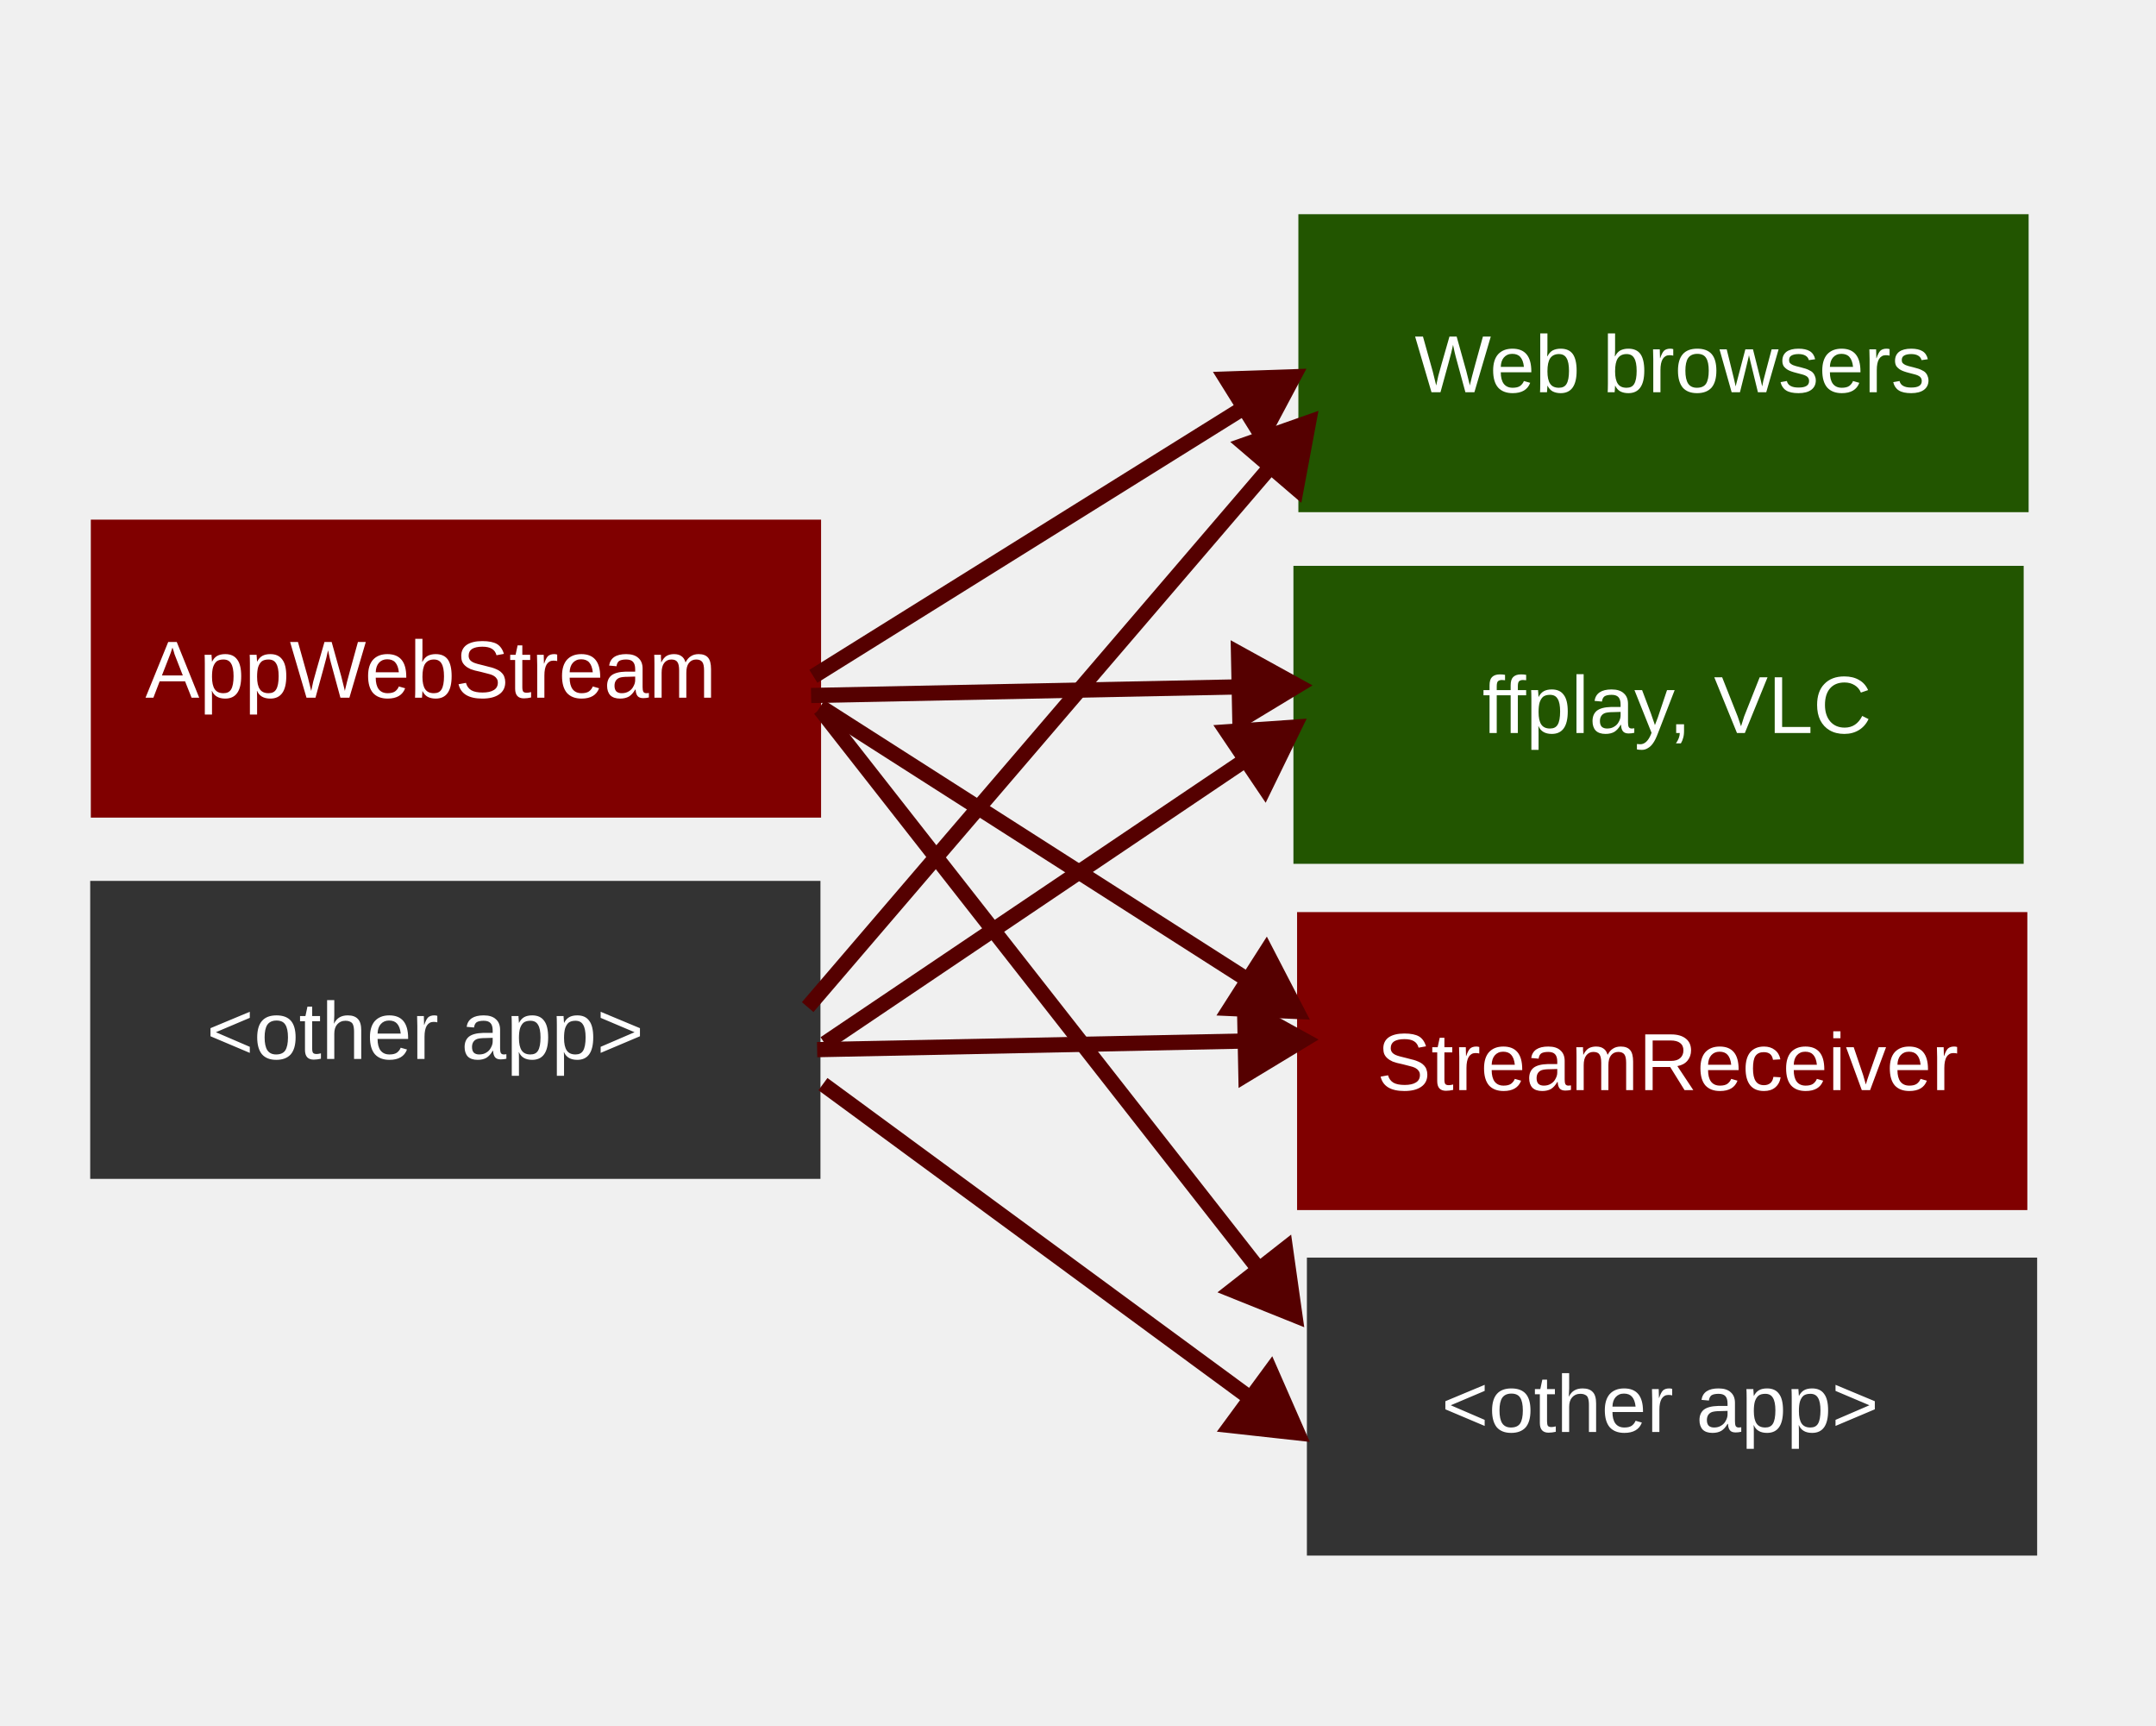
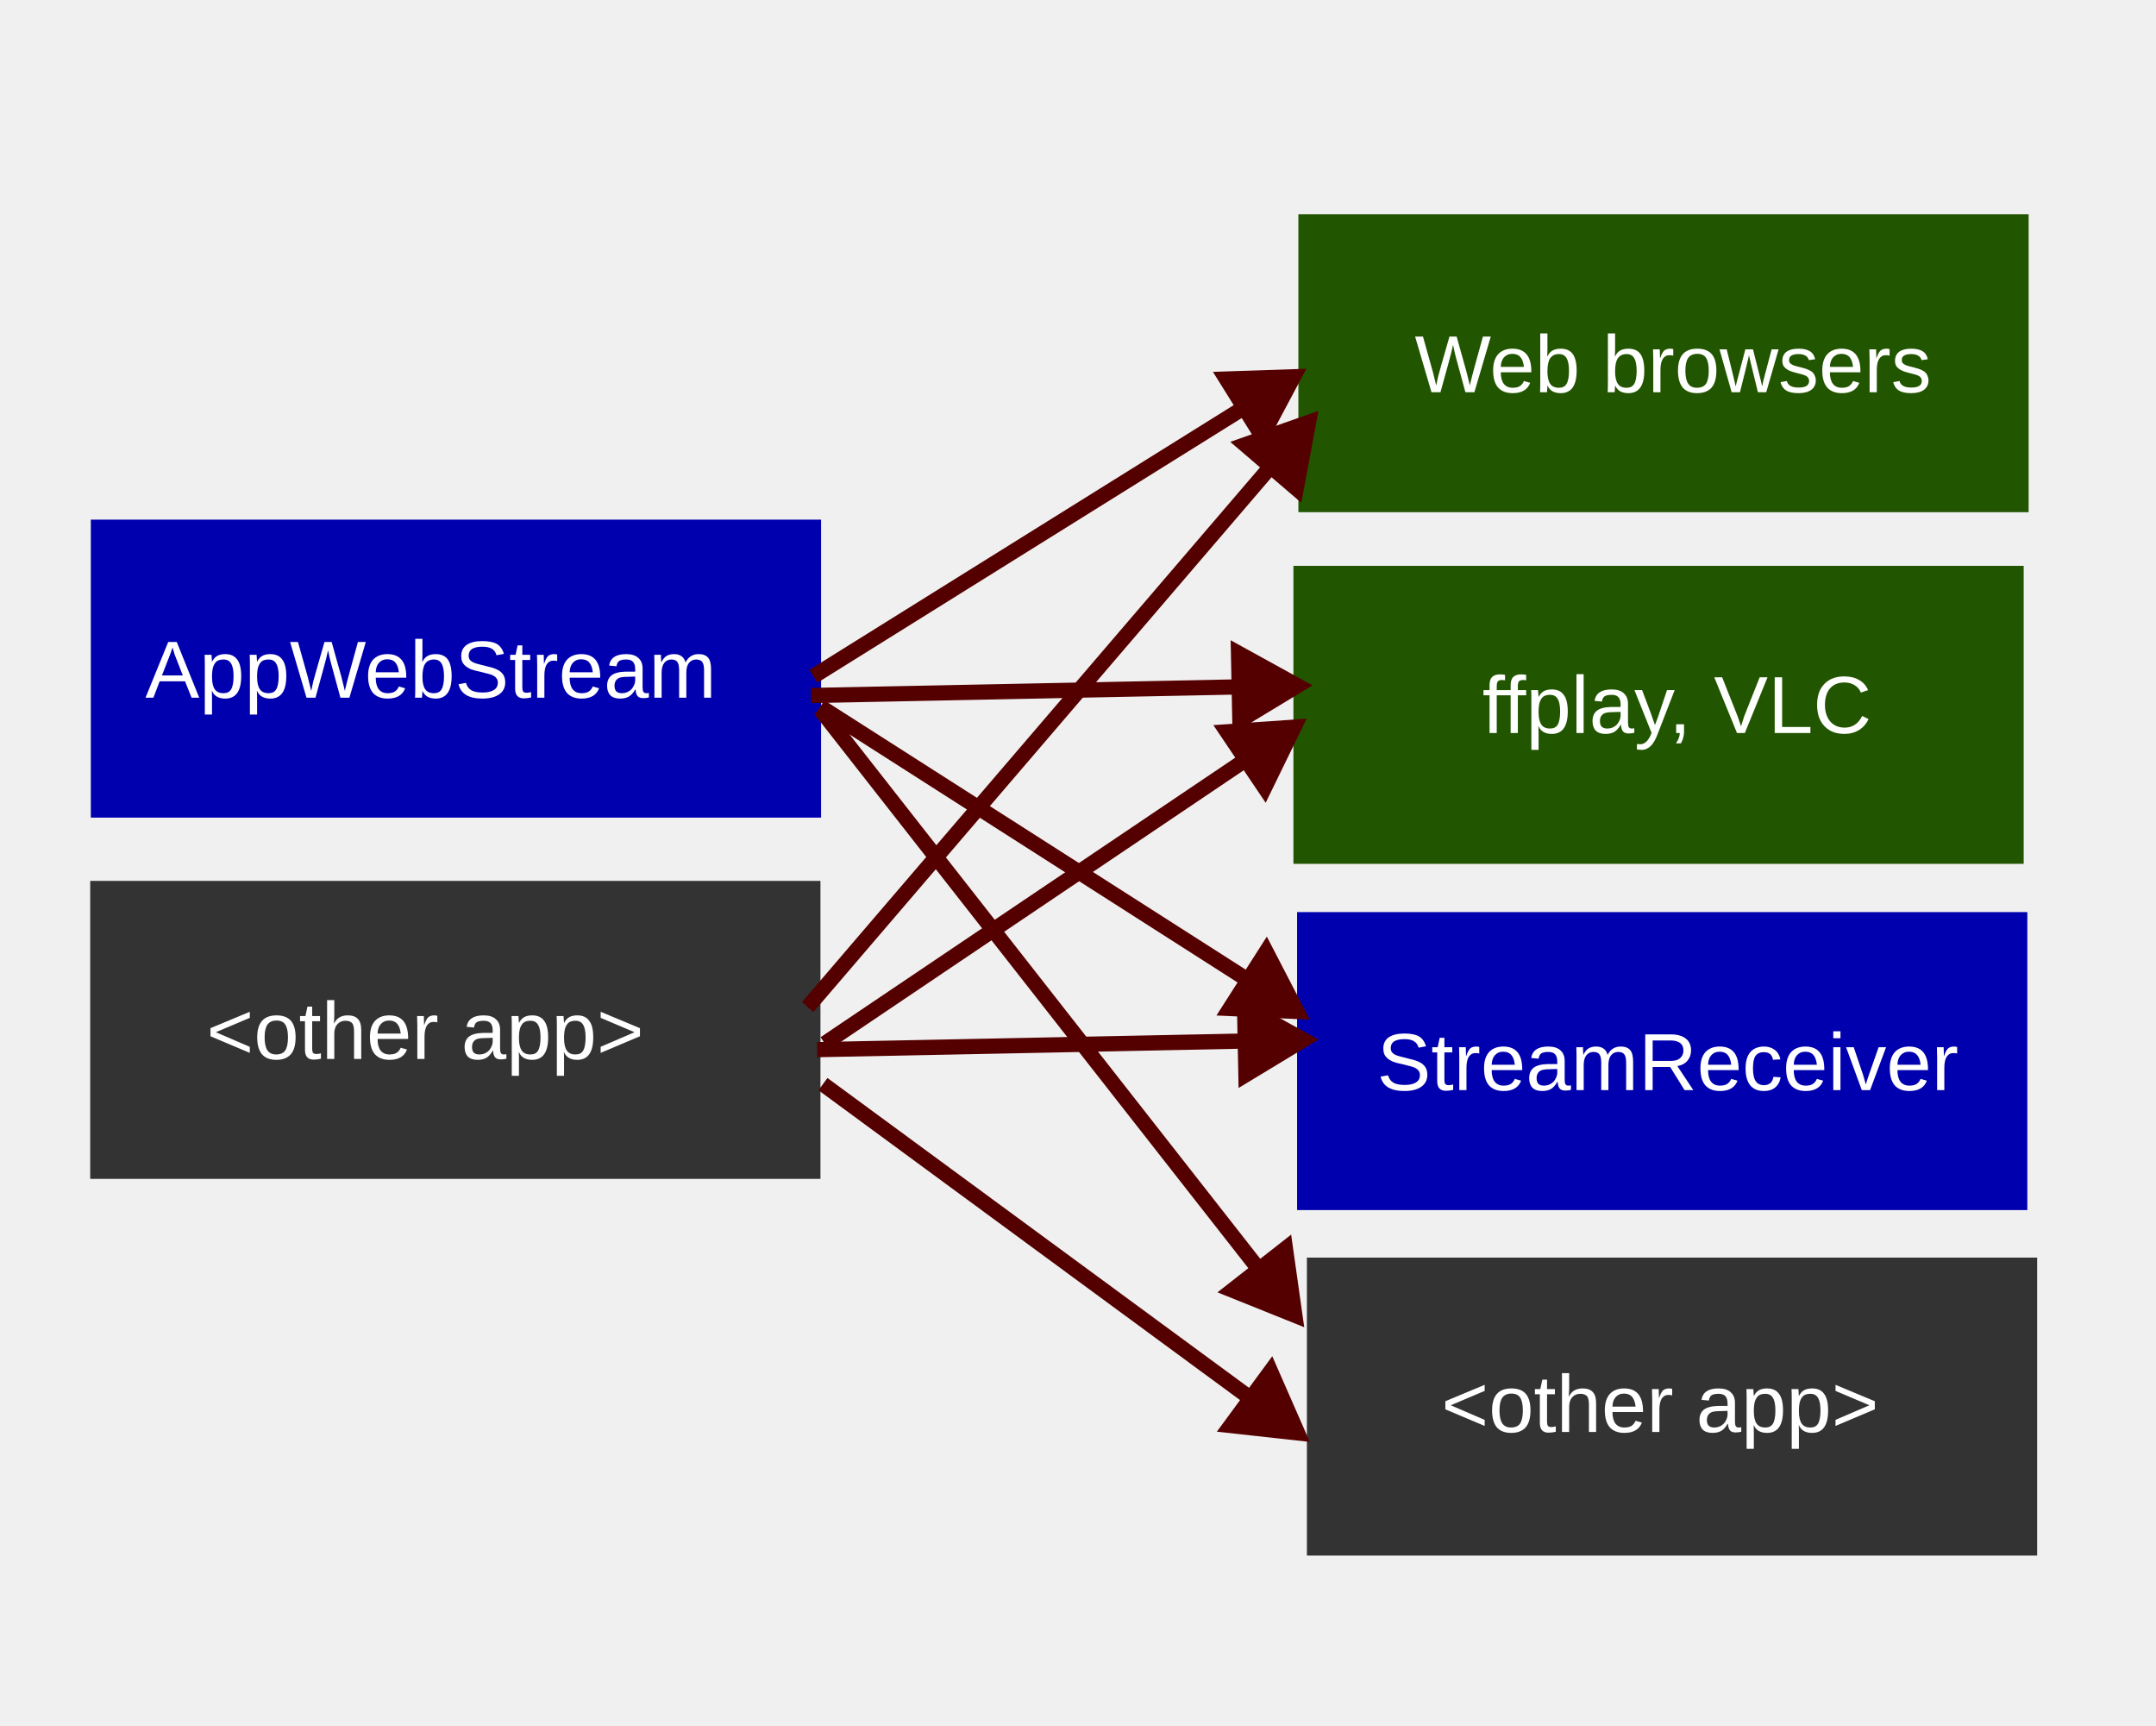
<svg xmlns="http://www.w3.org/2000/svg" width="150mm" height="120mm" viewBox="0 0 150 120" version="1.1" id="svg1">
  <defs id="defs1">
    <marker style="overflow:visible" id="Triangle-9" refX="0" refY="0" orient="auto-start-reverse" markerWidth="1" markerHeight="1" viewBox="0 0 1 1" preserveAspectRatio="xMidYMid">
      <path transform="scale(0.5)" style="fill:context-stroke;fill-rule:evenodd;stroke:context-stroke;stroke-width:1pt" d="M 5.77,0 -2.88,5 V -5 Z" id="path135-5" />
    </marker>
  </defs>
  <g id="layer1">
-     <rect style="fill:#800000;stroke-width:0.265;stroke-dasharray:none" id="rect2" width="50.806" height="20.727" x="6.319" y="36.146" />
+     <rect style="fill:#0000af;stroke-width:0.265;stroke-dasharray:none;fill-opacity:1" id="rect2" width="50.806" height="20.727" x="6.319" y="36.146" />
    <text xml:space="preserve" style="font-size:5.644px;text-align:start;writing-mode:lr-tb;direction:ltr;text-anchor:start;fill:#ffffff;stroke-width:0.265;stroke-dasharray:none;-inkscape-font-specification:'Arial, Normal';font-family:Arial;font-weight:normal;font-style:normal;font-stretch:normal;font-variant:normal;font-variant-ligatures:normal;font-variant-caps:normal;font-variant-numeric:normal;font-variant-east-asian:normal" x="10.111" y="48.531" id="text2">
      <tspan id="tspan2" style="font-style:normal;font-variant:normal;font-weight:normal;font-stretch:normal;font-family:Arial;-inkscape-font-specification:'Arial, Normal';stroke-width:0.265;font-size:5.644px;font-variant-ligatures:normal;font-variant-caps:normal;font-variant-numeric:normal;font-variant-east-asian:normal" x="10.111" y="48.531">AppWebStream</tspan>
    </text>
    <rect style="fill:#333333;stroke-width:0.265;stroke-dasharray:none" id="rect2-8" width="50.806" height="20.727" x="6.276" y="61.275" />
    <text xml:space="preserve" style="font-size:5.644px;text-align:start;writing-mode:lr-tb;direction:ltr;text-anchor:start;fill:#ffffff;stroke-width:0.265;stroke-dasharray:none;-inkscape-font-specification:'Arial, Normal';font-family:Arial;font-weight:normal;font-style:normal;font-stretch:normal;font-variant:normal;font-variant-ligatures:normal;font-variant-caps:normal;font-variant-numeric:normal;font-variant-east-asian:normal" x="14.365" y="73.661" id="text2-8">
      <tspan id="tspan2-2" style="font-style:normal;font-variant:normal;font-weight:normal;font-stretch:normal;font-family:Arial;-inkscape-font-specification:'Arial, Normal';stroke-width:0.265;font-size:5.644px;font-variant-ligatures:normal;font-variant-caps:normal;font-variant-numeric:normal;font-variant-east-asian:normal" x="14.365" y="73.661">&lt;other app&gt;</tspan>
    </text>
    <rect style="fill:#225500;stroke-width:0.265;stroke-dasharray:none" id="rect2-1" width="50.806" height="20.727" x="89.988" y="39.36" />
    <text xml:space="preserve" style="font-style:normal;font-variant:normal;font-weight:normal;font-stretch:normal;font-size:5.644px;font-family:Arial;-inkscape-font-specification:'Arial, Normal';font-variant-ligatures:normal;font-variant-caps:normal;font-variant-numeric:normal;font-variant-east-asian:normal;text-align:start;writing-mode:lr-tb;direction:ltr;text-anchor:start;fill:#ffffff;stroke-width:0.265;stroke-dasharray:none" x="103.132" y="50.987" id="text2-7">
      <tspan id="tspan2-1" style="font-style:normal;font-variant:normal;font-weight:normal;font-stretch:normal;font-size:5.644px;font-family:Arial;-inkscape-font-specification:'Arial, Normal';font-variant-ligatures:normal;font-variant-caps:normal;font-variant-numeric:normal;font-variant-east-asian:normal;stroke-width:0.265" x="103.132" y="50.987">ffplay, VLC</tspan>
    </text>
    <rect style="fill:#225500;stroke-width:0.265;stroke-dasharray:none" id="rect2-7" width="50.806" height="20.727" x="90.332" y="14.9" />
    <text xml:space="preserve" style="font-size:5.644px;text-align:start;writing-mode:lr-tb;direction:ltr;text-anchor:start;fill:#ffffff;stroke-width:0.265;stroke-dasharray:none;-inkscape-font-specification:'Arial, Normal';font-family:Arial;font-weight:normal;font-style:normal;font-stretch:normal;font-variant:normal;font-variant-ligatures:normal;font-variant-caps:normal;font-variant-numeric:normal;font-variant-east-asian:normal" x="98.42" y="27.286" id="text2-6">
      <tspan id="tspan2-14" style="font-style:normal;font-variant:normal;font-weight:normal;font-stretch:normal;font-family:Arial;-inkscape-font-specification:'Arial, Normal';stroke-width:0.265;font-size:5.644px;font-variant-ligatures:normal;font-variant-caps:normal;font-variant-numeric:normal;font-variant-east-asian:normal" x="98.42" y="27.286">Web browsers</tspan>
    </text>
-     <rect style="fill:#800000;stroke-width:0.265;stroke-dasharray:none" id="rect2-2" width="50.806" height="20.727" x="90.242" y="63.445" />
+     <rect style="fill:#0000af;stroke-width:0.265;stroke-dasharray:none;fill-opacity:1" id="rect2-2" width="50.806" height="20.727" x="90.242" y="63.445" />
    <text xml:space="preserve" style="font-size:5.644px;text-align:start;writing-mode:lr-tb;direction:ltr;text-anchor:start;fill:#ffffff;stroke-width:0.265;stroke-dasharray:none;-inkscape-font-specification:'Arial, Normal';font-family:Arial;font-weight:normal;font-style:normal;font-stretch:normal;font-variant:normal;font-variant-ligatures:normal;font-variant-caps:normal;font-variant-numeric:normal;font-variant-east-asian:normal" x="95.803" y="75.83" id="text2-1">
      <tspan id="tspan2-6" style="font-style:normal;font-variant:normal;font-weight:normal;font-stretch:normal;font-family:Arial;-inkscape-font-specification:'Arial, Normal';stroke-width:0.265;font-size:5.644px;font-variant-ligatures:normal;font-variant-caps:normal;font-variant-numeric:normal;font-variant-east-asian:normal" x="95.803" y="75.83">StreamReceiver</tspan>
    </text>
    <rect style="fill:#333333;stroke-width:0.265;stroke-dasharray:none" id="rect2-6" width="50.806" height="20.727" x="90.925" y="87.478" />
    <text xml:space="preserve" style="font-size:5.644px;text-align:start;writing-mode:lr-tb;direction:ltr;text-anchor:start;fill:#ffffff;stroke-width:0.265;stroke-dasharray:none;-inkscape-font-specification:'Arial, Normal';font-family:Arial;font-weight:normal;font-style:normal;font-stretch:normal;font-variant:normal;font-variant-ligatures:normal;font-variant-caps:normal;font-variant-numeric:normal;font-variant-east-asian:normal" x="100.277" y="99.611" id="text2-18">
      <tspan id="tspan2-9" style="font-style:normal;font-variant:normal;font-weight:normal;font-stretch:normal;font-family:Arial;-inkscape-font-specification:'Arial, Normal';stroke-width:0.265;font-size:5.644px;font-variant-ligatures:normal;font-variant-caps:normal;font-variant-numeric:normal;font-variant-east-asian:normal" x="100.277" y="99.611">&lt;other app&gt;</tspan>
    </text>
    <path style="fill:#800000;fill-rule:evenodd;stroke:#550000;stroke-width:1.058;stroke-linecap:butt;stroke-linejoin:miter;stroke-dasharray:none;stroke-opacity:1;marker-end:url(#Triangle-9)" d="M 56.588,47.044 87.703,27.637" id="path3" />
    <path style="fill:#800000;fill-rule:evenodd;stroke:#550000;stroke-width:1.058;stroke-linecap:butt;stroke-linejoin:miter;stroke-dasharray:none;stroke-opacity:1;marker-end:url(#Triangle-9)" d="M 57.384,72.586 87.793,52.091" id="path3-8" />
    <path style="fill:#800000;fill-rule:evenodd;stroke:#550000;stroke-width:1.058;stroke-linecap:butt;stroke-linejoin:miter;stroke-dasharray:none;stroke-opacity:1;marker-end:url(#Triangle-9)" d="M 56.193,70.054 89.286,31.43" id="path3-8-5" />
    <path style="fill:#800000;fill-rule:evenodd;stroke:#550000;stroke-width:1.058;stroke-linecap:butt;stroke-linejoin:miter;stroke-dasharray:none;stroke-opacity:1;marker-end:url(#Triangle-9)" d="M 57.055,49.326 88.423,89.364" id="path3-8-5-1" />
    <path style="fill:#800000;fill-rule:evenodd;stroke:#550000;stroke-width:1.058;stroke-linecap:butt;stroke-linejoin:miter;stroke-dasharray:none;stroke-opacity:1;marker-end:url(#Triangle-9)" d="M 57.065,49.158 87.966,68.904" id="path3-8-6" />
    <path style="fill:#800000;fill-rule:evenodd;stroke:#550000;stroke-width:1.058;stroke-linecap:butt;stroke-linejoin:miter;stroke-dasharray:none;stroke-opacity:1;marker-end:url(#Triangle-9)" d="M 57.255,75.411 88.1,98.074" id="path3-2" />
    <path style="fill:#800000;fill-rule:evenodd;stroke:#550000;stroke-width:1.058;stroke-linecap:butt;stroke-linejoin:miter;stroke-dasharray:none;stroke-opacity:1;marker-end:url(#Triangle-9)" d="m 56.43,48.378 31.131,-0.626" id="path3-3" />
    <path style="fill:#800000;fill-rule:evenodd;stroke:#550000;stroke-width:1.058;stroke-linecap:butt;stroke-linejoin:miter;stroke-dasharray:none;stroke-opacity:1;marker-end:url(#Triangle-9)" d="m 56.851,73.012 31.131,-0.626" id="path3-3-1" />
  </g>
</svg>
